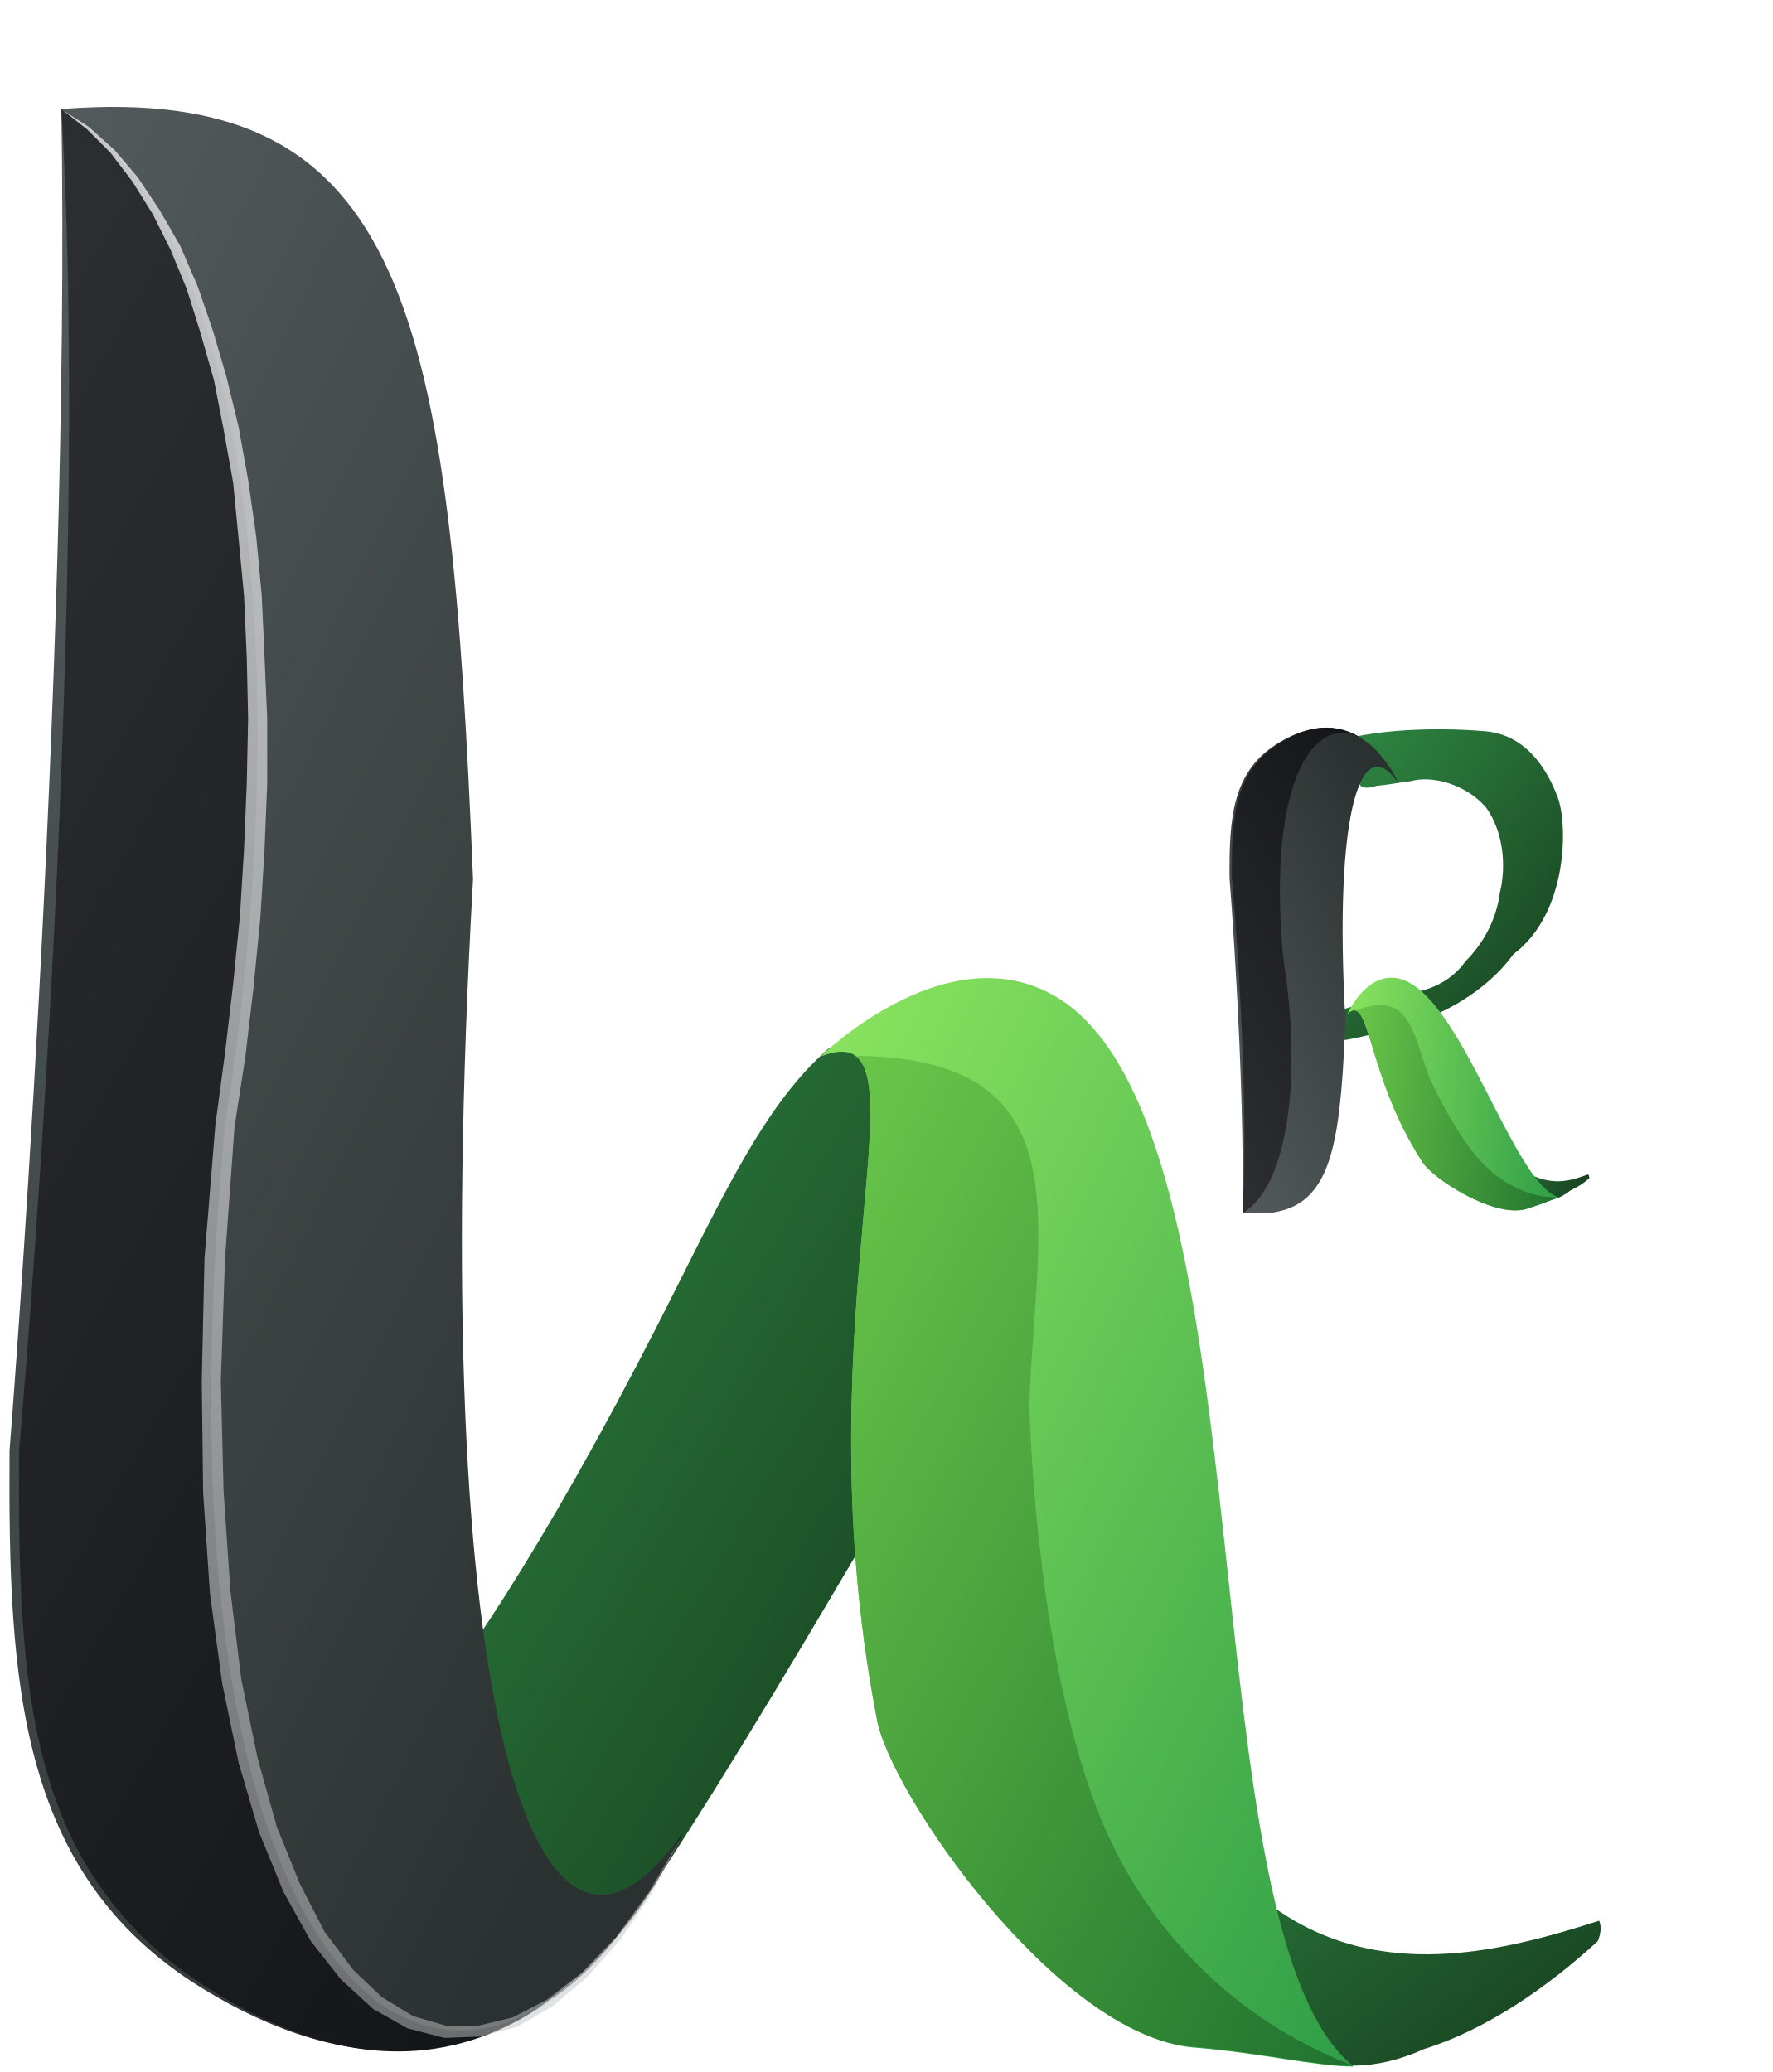
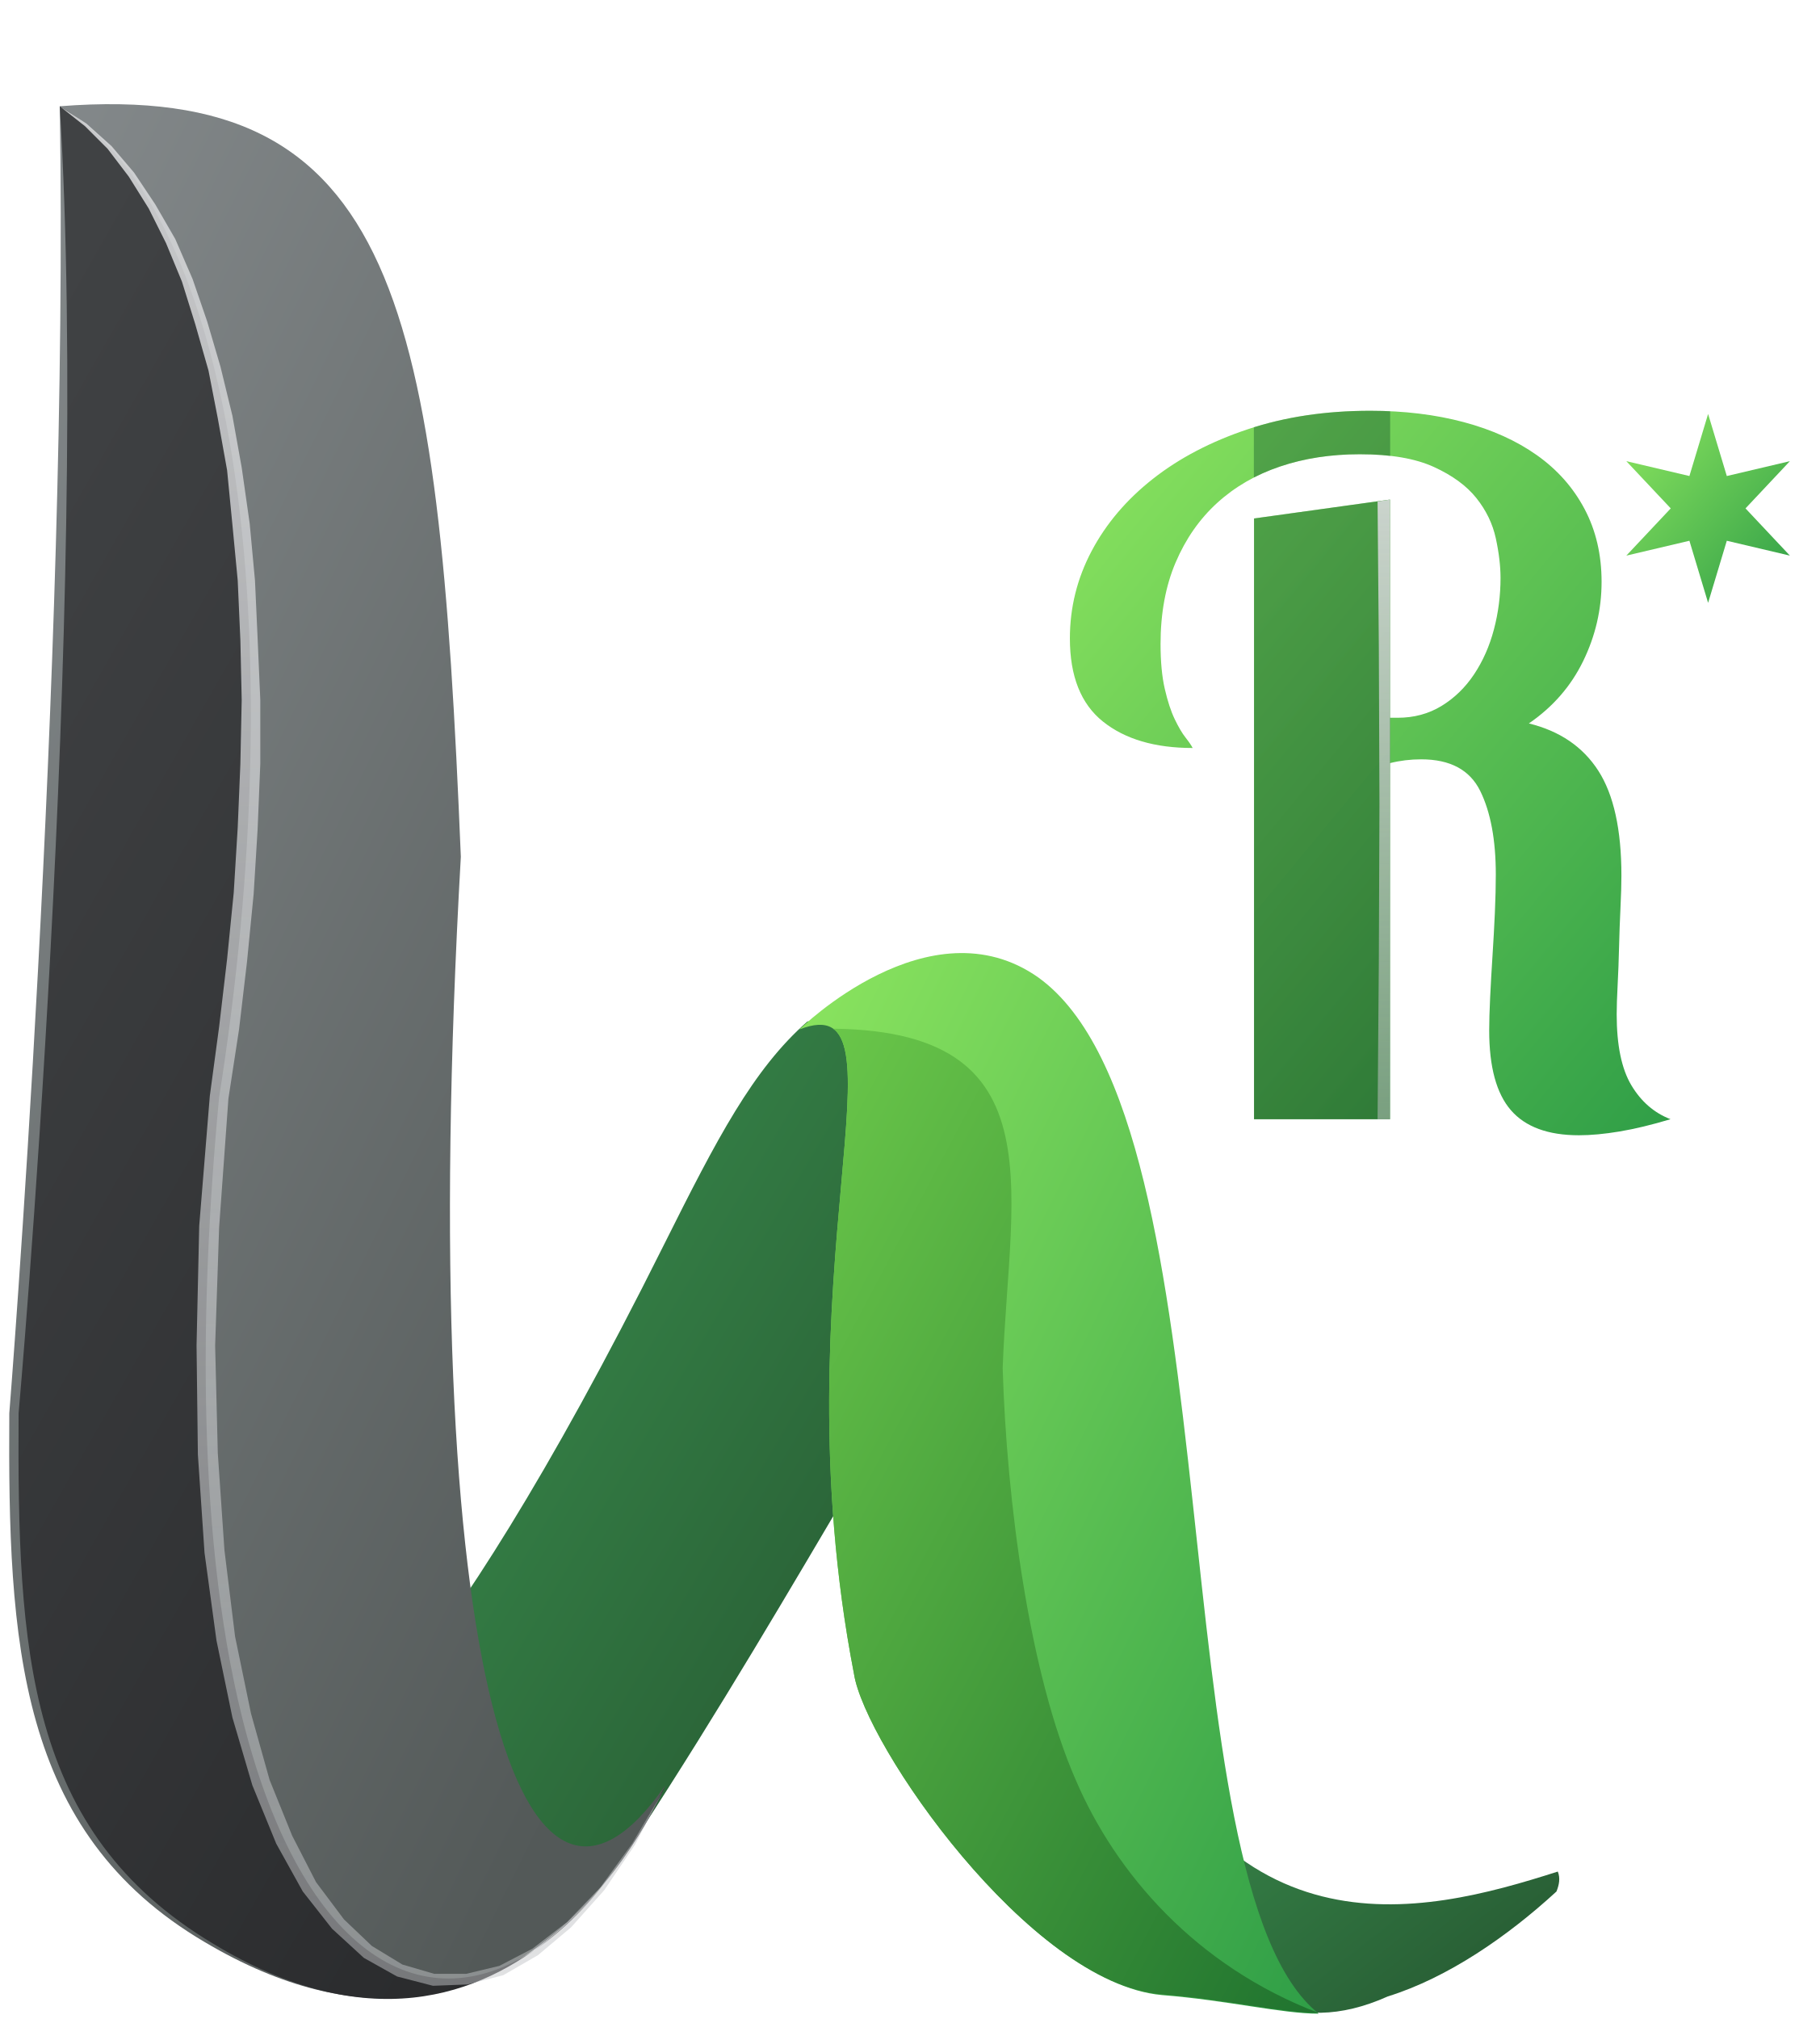
- <svg xmlns="http://www.w3.org/2000/svg" viewBox="0 -8 130 152">
+ <svg xmlns="http://www.w3.org/2000/svg" viewBox="0 -8 137 152">
  <defs>
    <linearGradient id="gAnthraciteFront" x1="0%" y1="0%" x2="70%" y2="100%">
-       <stop offset="0%" stop-color="#555c5e" />
-       <stop offset="100%" stop-color="#2b3130" />
+       <stop offset="0%" stop-color="#858a8c" />
+       <stop offset="100%" stop-color="#535958" />
    </linearGradient>
    <linearGradient id="gAnthraciteOuter" x1="20%" y1="0%" x2="80%" y2="100%">
-       <stop offset="0%" stop-color="#2b2d31" />
-       <stop offset="100%" stop-color="#131417" />
+       <stop offset="0%" stop-color="#404244" />
+       <stop offset="100%" stop-color="#292a2c" />
+     </linearGradient>
+     <linearGradient id="gGreenDarkH" x1="0%" y1="0%" x2="100%" y2="100%">
+       <stop offset="0%" stop-color="#3d9752" />
+       <stop offset="100%" stop-color="#255530" />
    </linearGradient>
    <linearGradient id="gGreenDark" x1="0%" y1="0%" x2="100%" y2="100%">
-       <stop offset="0%" stop-color="#2f8a44" />
-       <stop offset="100%" stop-color="#173d1e" />
+       <stop offset="0%" stop-color="#297a3c" />
+       <stop offset="100%" stop-color="#14351a" />
    </linearGradient>
    <linearGradient id="gGreenLight" x1="0%" y1="0%" x2="100%" y2="100%">
      <stop offset="0%" stop-color="#8ce55f" />
      <stop offset="100%" stop-color="#2f9e47" />
    </linearGradient>
    <linearGradient id="gGreenLightShade" x1="0%" y1="0%" x2="100%" y2="100%">
      <stop offset="0%" stop-color="#6cc94a" />
      <stop offset="100%" stop-color="#20732f" />
    </linearGradient>
    <linearGradient id="gSeam" x1="0%" y1="0%" x2="0%" y2="100%">
      <stop offset="0%" stop-color="#d9dadc" stop-opacity="0.9" />
      <stop offset="100%" stop-color="#c2c4c7" stop-opacity="0.5" />
    </linearGradient>
    <clipPath id="clipGreenLight">
      <path d="M78.2 65.6c-8.2-5.8-18 3.9-18 3.9c8.7 -3.4 -1.7 18.5 4.1 48.5c0.8 5.3 13.2 23.3 23.2 24.2c5.0 0.4 9.0 1.4 11.8 1.4c-12.3 -9.8 -6.0 -67.1 -21.1 -78.0z" />
    </clipPath>
  </defs>
-   <path d="M23.8 125s8.4-3.6 26.2-39.3c4-8 6.7-13.2 10.8-16.8 0 0 6.9-.5 3.6 10.7.2 7.4.3 16.4.2 23.4-5.2 8.8-10.4 17.7-16.4 26.9c-1.4 1.5-6.5 9.4-14.8 8.9S23.8 125 23.8 125z" fill="url(#gGreenDark)" />
+   <path d="M23.8 125s8.4-3.6 26.2-39.3c4-8 6.7-13.2 10.8-16.8 0 0 6.9-.5 3.6 10.7.2 7.4.3 16.4.2 23.4-5.2 8.8-10.4 17.7-16.4 26.9c-1.4 1.5-6.5 9.4-14.8 8.9S23.8 125 23.8 125z" fill="url(#gGreenDarkH)" />
  <path d="M4.5 0C30-2 33 15 34.7 56.5c-3.5 61.7 4.7 85.4 15.4 69.9 0 0-10.8 26-34.7 11.8C1.3 129.9.6 115.6.7 98.4c0 0 4.5-56.2 3.8-98.4z" fill="url(#gAnthraciteFront)" />
-   <path d="M83.2 116.6c8.4 23.4 23.8 19.6 34.1 16.3c.2.5.1 1-.1 1.5c-3.7 3.4 -8.2 6.5 -12.7 7.9c-14.5 6.5 -19.8 -14.3 -21.3 -25.7z" fill="url(#gGreenDark)" />
+   <path d="M83.2 116.6c8.4 23.4 23.8 19.6 34.1 16.3c.2.5.1 1-.1 1.5c-3.7 3.4 -8.2 6.5 -12.7 7.9c-14.5 6.5 -19.8 -14.3 -21.3 -25.7z" fill="url(#gGreenDarkH)" />
  <path d="M78.2 65.6c-8.2-5.8-18 3.9-18 3.9c8.7 -3.4 -1.7 18.5 4.1 48.5c0.8 5.3 13.2 23.3 23.2 24.2c5.0 0.4 9.0 1.4 11.8 1.4c-12.3 -9.8 -6.0 -67.1 -21.1 -78.0z" fill="url(#gGreenLight)" />
  <path d="M60.2 69.5c8.7 -3.4 -1.7 18.5 4.1 48.5c0.8 5.3 13.2 23.35 23.2 24.15c5.0 0.4 9.0 1.4 11.8 1.4c-9.3 -3.55 -15.3 -10.55 -18.3 -17.55c-3.5 -8 -5.2 -21 -5.5 -31c0.5 -14 4.5 -26.5 -15.3 -25.5z" fill="url(#gGreenLightShade)" clip-path="url(#clipGreenLight)" />
  <path d="M16.5 74.6C22 40 18 8 4.5 0 6.8 37.8 1.4 98.4 1.4 98.4c-.1 17.9.6 31.5 14.6 39.9C39.2 152.4 50.1 126.4 50.1 126.4c-14.5 29.1-40 15.9-33.6-51.8z" fill="url(#gAnthraciteOuter)" />
  <path d="M4.5 0.0L6.4 1.5L8.1 3.2L9.7 5.3L11.2 7.7L12.5 10.3L13.7 13.2L14.7 16.4L15.7 19.9L16.4 23.5L17.1 27.4L17.5 31.5L17.9 35.7L18.1 40.2L18.2 44.7L18.1 49.5L17.9 54.3L17.6 59.2L17.1 64.2L16.5 69.3L15.8 74.5L15.0 84.3L14.8 93.3L14.9 101.5L15.4 108.9L16.3 115.5L17.5 121.3L19.0 126.4L20.8 130.8L22.8 134.4L25.0 137.2L27.4 139.4L29.9 140.8L32.6 141.5L35.2 141.4L37.9 140.7L40.5 139.2L43.0 137.1L45.5 134.3L47.8 130.9L49.9 126.9L49.9 126.9L47.6 130.8L45.2 134.1L42.7 136.7L40.1 138.7L37.6 140.0L35.1 140.6L32.7 140.6L30.3 139.9L28.0 138.5L25.9 136.5L23.8 133.7L22.0 130.2L20.3 126.0L18.9 121.0L17.7 115.2L16.9 108.7L16.4 101.4L16.2 93.3L16.5 84.4L17.2 74.7L18.0 69.5L18.6 64.4L19.1 59.3L19.4 54.4L19.6 49.5L19.6 44.7L19.4 40.1L19.2 35.7L18.8 31.4L18.2 27.2L17.5 23.3L16.6 19.6L15.6 16.2L14.5 13.0L13.2 10.0L11.7 7.4L10.1 5.0L8.4 3.0L6.5 1.3L4.5 0.0z" fill="url(#gSeam)" />
-   <svg x="90" y="45" width="30" height="36" viewBox="0 0 119.9 144">
-     <defs>
-       <clipPath id="clipGreenLightR">
-         <path d="M78.2 65.6c-8.2-5.8-18 3.9-18 3.9c8.7 -3.4 -1.7 18.5 4.1 48.5c0.8 5.3 13.2 23.3 23.2 24.2c4.0 0.3 7.7 0.4 9.9 0.3c-10.9 -9.1 -4.1 -66.0 -19.2 -76.9z" />
-       </clipPath>
-     </defs>
-     <path d="M36 4.5C47 2.0 62 1.4 76 2.6C88 3.8 94 14 97 22C100 30 100 56 84 68C76 79 63 86 52 89C44.5 91 37 93 33.5 93.3L31.2 93.1L31.2 85.0C37.5 83.2 44 81.0 50 80.2C58 79.0 65 77 70 70C75 65 79 58 80 50C82 42 81 32 76 25C70 18 60 15.5 54 17.2C50 17.7 46.5 18.4 43.8 18.6C42.5 19.1 41.2 19.2 40.3 19.1C39 18.9 38.3 17.8 38 16C38.2 11 37 7.5 36 4.5z" fill="url(#gGreenDark)" />
-     <g transform="translate(0 -4) rotate(-22 99.3 143.55)">
-       <path d="M83.2 116.6c8.4 23.4 18.3 22.6 24.8 23c.2.4.1.8-.1 1.2c-2.4.8-4.4 1.1-6.4 1.2c-14.5 4.5-16.6-14.7-18.3-25.4z" fill="url(#gGreenDark)" />
-       <path d="M78.2 65.6c-8.2-5.8-18 3.9-18 3.9c8.7 -3.4 -1.7 18.5 4.1 48.5c0.8 5.3 13.2 23.3 23.2 24.2c4.0 0.3 7.7 0.4 9.9 0.3c-10.9 -9.1 -4.1 -66.0 -19.2 -76.9z" fill="url(#gGreenLight)" />
-       <path d="M60.2 69.5c8.7 -3.4 -1.7 18.5 4.1 48.5c0.8 5.3 13.2 23.3 23.2 24.2c4.0 0.3 7.7 0.4 9.9 0.3c-7.4 -2.5 -13.4 -9.5 -16.4 -16.5c-3.5 -8 -5.2 -21 -5.5 -31c0.5 -14 4.5 -26.5 -15.3 -25.5z" fill="url(#gGreenLightShade)" clip-path="url(#clipGreenLightR)" />
-     </g>
-     <g transform="matrix(1 0 0 -1 0 144)">
-       <path d="M4.5 0C30-2 33 15 34.7 56.5c-3.5 61.7 4.7 85.4 15.4 69.9 0 0-10.8 26-34.7 11.8C1.3 129.9.6 115.6.7 98.4c0 0 4.5-56.2 3.8-98.4z" fill="url(#gAnthraciteFront)" />
-       <path d="M16.5 74.6C22 40 18 8 4.5 0 6.8 37.8 1.4 98.4 1.4 98.4c-.1 17.9.6 31.5 14.6 39.9C39.2 152.4 50.1 126.4 50.1 126.4c-14.5 29.1-40 15.9-33.6-51.8z" fill="url(#gAnthraciteOuter)" />
-     </g>
+   <svg x="75" y="17" width="64" height="64" viewBox="66 -2 27 27">
+     <clipPath id="clipRStem">
+       <rect x="74.19" y="0" width="4.33" height="25" />
+     </clipPath>
+     <path fill="url(#gGreenLight)" d="M74.196 3.920L78.516 3.320L78.516 10.250L78.756 10.250Q79.536 10.250 80.151 9.875Q80.766 9.500 81.186 8.870Q81.606 8.240 81.816 7.445Q82.026 6.650 82.026 5.810L82.026 5.810Q82.026 5.240 81.876 4.550Q81.726 3.860 81.261 3.275Q80.796 2.690 79.911 2.285Q79.026 1.880 77.556 1.880L77.556 1.880Q76.176 1.880 75.021 2.270Q73.866 2.660 73.026 3.425Q72.186 4.190 71.706 5.315Q71.226 6.440 71.226 7.910L71.226 7.910Q71.226 8.750 71.361 9.335Q71.496 9.920 71.676 10.295Q71.856 10.670 72.021 10.880Q72.186 11.090 72.246 11.210L72.246 11.210Q70.446 11.210 69.396 10.370Q68.346 9.530 68.346 7.730L68.346 7.730Q68.346 6.260 69.036 4.955Q69.726 3.650 70.986 2.660Q72.246 1.670 74.001 1.085Q75.756 0.500 77.886 0.500L77.886 0.500Q79.506 0.500 80.856 0.860Q82.206 1.220 83.181 1.910Q84.156 2.600 84.696 3.620Q85.236 4.640 85.236 5.930L85.236 5.930Q85.236 7.250 84.651 8.450Q84.066 9.650 82.926 10.430L82.926 10.430Q84.396 10.790 85.131 11.930Q85.866 13.070 85.866 15.260L85.866 15.260Q85.866 15.680 85.836 16.295Q85.806 16.910 85.791 17.540Q85.776 18.170 85.746 18.740Q85.716 19.310 85.716 19.670L85.716 19.670Q85.716 21.140 86.181 21.920Q86.646 22.700 87.426 23L87.426 23Q86.526 23.270 85.806 23.390Q85.086 23.510 84.516 23.510L84.516 23.510Q83.046 23.510 82.356 22.715Q81.666 21.920 81.666 20.180L81.666 20.180Q81.666 19.760 81.696 19.130Q81.726 18.500 81.771 17.810Q81.816 17.120 81.846 16.445Q81.876 15.770 81.876 15.230L81.876 15.230Q81.876 13.580 81.381 12.575Q80.886 11.570 79.506 11.570L79.506 11.570Q78.996 11.570 78.516 11.690L78.516 11.690L78.516 23L74.196 23L74.196 3.920Z" />
+     <path style="opacity:.5;fill:url(#gGreenDark)" clip-path="url(#clipRStem)" d="M74.196 3.920L78.516 3.320L78.516 10.250L78.756 10.250Q79.536 10.250 80.151 9.875Q80.766 9.500 81.186 8.870Q81.606 8.240 81.816 7.445Q82.026 6.650 82.026 5.810L82.026 5.810Q82.026 5.240 81.876 4.550Q81.726 3.860 81.261 3.275Q80.796 2.690 79.911 2.285Q79.026 1.880 77.556 1.880L77.556 1.880Q76.176 1.880 75.021 2.270Q73.866 2.660 73.026 3.425Q72.186 4.190 71.706 5.315Q71.226 6.440 71.226 7.910L71.226 7.910Q71.226 8.750 71.361 9.335Q71.496 9.920 71.676 10.295Q71.856 10.670 72.021 10.880Q72.186 11.090 72.246 11.210L72.246 11.210Q70.446 11.210 69.396 10.370Q68.346 9.530 68.346 7.730L68.346 7.730Q68.346 6.260 69.036 4.955Q69.726 3.650 70.986 2.660Q72.246 1.670 74.001 1.085Q75.756 0.500 77.886 0.500L77.886 0.500Q79.506 0.500 80.856 0.860Q82.206 1.220 83.181 1.910Q84.156 2.600 84.696 3.620Q85.236 4.640 85.236 5.930L85.236 5.930Q85.236 7.250 84.651 8.450Q84.066 9.650 82.926 10.430L82.926 10.430Q84.396 10.790 85.131 11.930Q85.866 13.070 85.866 15.260L85.866 15.260Q85.866 15.680 85.836 16.295Q85.806 16.910 85.791 17.540Q85.776 18.170 85.746 18.740Q85.716 19.310 85.716 19.670L85.716 19.670Q85.716 21.140 86.181 21.920Q86.646 22.700 87.426 23L87.426 23Q86.526 23.270 85.806 23.390Q85.086 23.510 84.516 23.510L84.516 23.510Q83.046 23.510 82.356 22.715Q81.666 21.920 81.666 20.180L81.666 20.180Q81.666 19.760 81.696 19.130Q81.726 18.500 81.771 17.810Q81.816 17.120 81.846 16.445Q81.876 15.770 81.876 15.230L81.876 15.230Q81.876 13.580 81.381 12.575Q80.886 11.570 79.506 11.570L79.506 11.570Q78.996 11.570 78.516 11.690L78.516 11.690L78.516 23L74.196 23L74.196 3.920Z" />
+     <path fill="url(#gSeam)" d="M78.12 3.38L78.516 3.32L78.516 23L78.12 23L78.16 18.0L78.18 13.0L78.16 8.0Z" />
+     <path fill="url(#gGreenLight)" d="M88.620 0.600L89.214 2.572L91.218 2.100L89.808 3.600L91.218 5.100L89.214 4.628L88.620 6.600L88.026 4.628L86.022 5.100L87.433 3.600L86.022 2.100L88.026 2.572Z" />
  </svg>
</svg>
